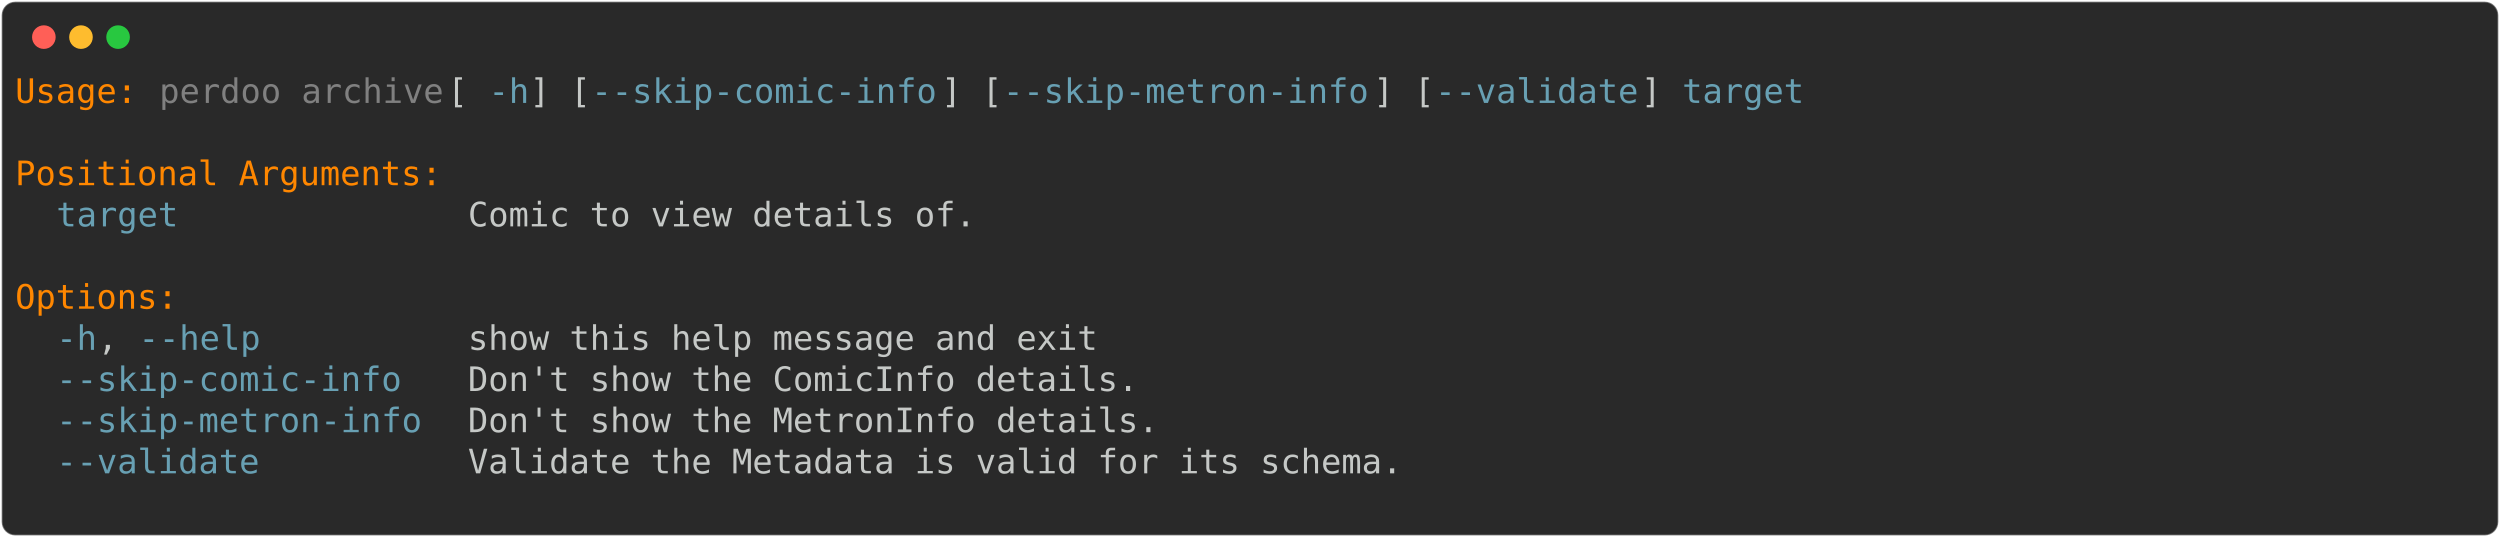
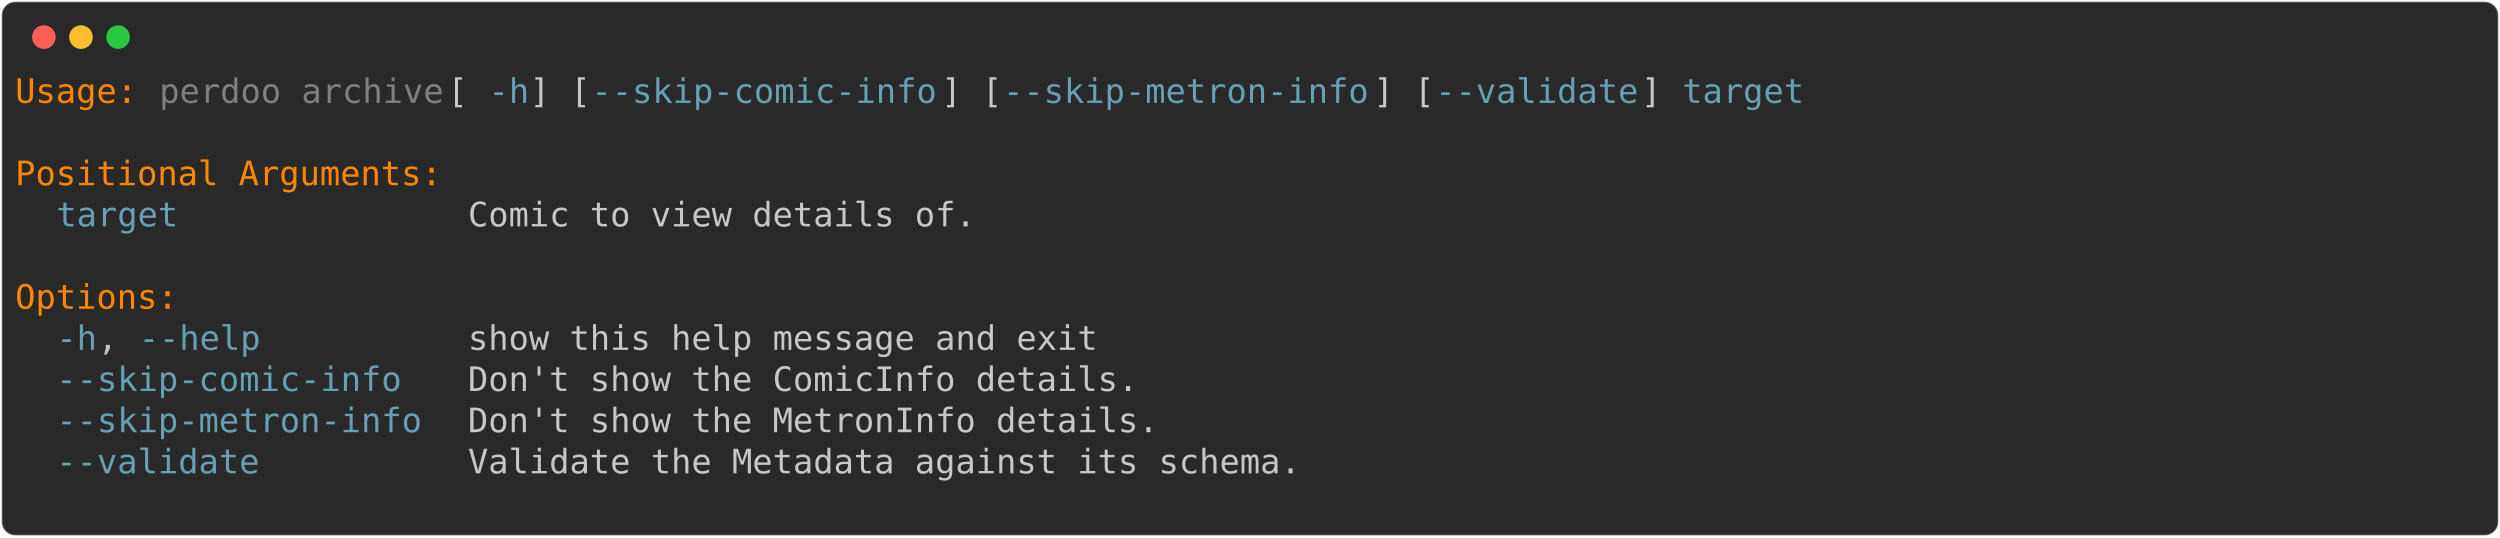
<svg xmlns="http://www.w3.org/2000/svg" class="rich-terminal" viewBox="0 0 1482 318.4">
  <style>

    @font-face {
        font-family: "Fira Code";
        src: local("FiraCode-Regular"),
                url("https://cdnjs.cloudflare.com/ajax/libs/firacode/6.2.0/woff2/FiraCode-Regular.woff2") format("woff2"),
                url("https://cdnjs.cloudflare.com/ajax/libs/firacode/6.2.0/woff/FiraCode-Regular.woff") format("woff");
        font-style: normal;
        font-weight: 400;
    }
    @font-face {
        font-family: "Fira Code";
        src: local("FiraCode-Bold"),
                url("https://cdnjs.cloudflare.com/ajax/libs/firacode/6.2.0/woff2/FiraCode-Bold.woff2") format("woff2"),
                url("https://cdnjs.cloudflare.com/ajax/libs/firacode/6.2.0/woff/FiraCode-Bold.woff") format("woff");
        font-style: bold;
        font-weight: 700;
    }

-     .terminal-4239250199-matrix {
+     .terminal-3930509707-matrix {
        font-family: Fira Code, monospace;
        font-size: 20px;
        line-height: 24.4px;
        font-variant-east-asian: full-width;
    }

-     .terminal-4239250199-title {
+     .terminal-3930509707-title {
        font-size: 18px;
        font-weight: bold;
        font-family: arial;
    }

-     .terminal-4239250199-r1 { fill: #ff8700 }
- .terminal-4239250199-r2 { fill: #c5c8c6 }
- .terminal-4239250199-r3 { fill: #808080 }
- .terminal-4239250199-r4 { fill: #68a0b3 }
+     .terminal-3930509707-r1 { fill: #ff8700 }
+ .terminal-3930509707-r2 { fill: #c5c8c6 }
+ .terminal-3930509707-r3 { fill: #808080 }
+ .terminal-3930509707-r4 { fill: #68a0b3 }
    </style>
  <defs>
-     <clipPath id="terminal-4239250199-clip-terminal">
+     <clipPath id="terminal-3930509707-clip-terminal">
      <rect x="0" y="0" width="1463.0" height="267.4" />
    </clipPath>
-     <clipPath id="terminal-4239250199-line-0">
+     <clipPath id="terminal-3930509707-line-0">
      <rect x="0" y="1.5" width="1464" height="24.65" />
    </clipPath>
-     <clipPath id="terminal-4239250199-line-1">
+     <clipPath id="terminal-3930509707-line-1">
      <rect x="0" y="25.9" width="1464" height="24.65" />
    </clipPath>
-     <clipPath id="terminal-4239250199-line-2">
+     <clipPath id="terminal-3930509707-line-2">
      <rect x="0" y="50.3" width="1464" height="24.65" />
    </clipPath>
-     <clipPath id="terminal-4239250199-line-3">
+     <clipPath id="terminal-3930509707-line-3">
      <rect x="0" y="74.7" width="1464" height="24.65" />
    </clipPath>
-     <clipPath id="terminal-4239250199-line-4">
+     <clipPath id="terminal-3930509707-line-4">
      <rect x="0" y="99.1" width="1464" height="24.65" />
    </clipPath>
-     <clipPath id="terminal-4239250199-line-5">
+     <clipPath id="terminal-3930509707-line-5">
      <rect x="0" y="123.5" width="1464" height="24.65" />
    </clipPath>
-     <clipPath id="terminal-4239250199-line-6">
+     <clipPath id="terminal-3930509707-line-6">
      <rect x="0" y="147.9" width="1464" height="24.65" />
    </clipPath>
-     <clipPath id="terminal-4239250199-line-7">
+     <clipPath id="terminal-3930509707-line-7">
      <rect x="0" y="172.3" width="1464" height="24.65" />
    </clipPath>
-     <clipPath id="terminal-4239250199-line-8">
+     <clipPath id="terminal-3930509707-line-8">
      <rect x="0" y="196.7" width="1464" height="24.65" />
    </clipPath>
-     <clipPath id="terminal-4239250199-line-9">
+     <clipPath id="terminal-3930509707-line-9">
      <rect x="0" y="221.1" width="1464" height="24.65" />
    </clipPath>
  </defs>
  <rect fill="#292929" stroke="rgba(255,255,255,0.35)" stroke-width="1" x="1" y="1" width="1480" height="316.4" rx="8" />
  <g transform="translate(26,22)">
    <circle cx="0" cy="0" r="7" fill="#ff5f57" />
    <circle cx="22" cy="0" r="7" fill="#febc2e" />
    <circle cx="44" cy="0" r="7" fill="#28c840" />
  </g>
-   <g transform="translate(9, 41)" clip-path="url(#terminal-4239250199-clip-terminal)">
-     <g class="terminal-4239250199-matrix">
-       <text class="terminal-4239250199-r1" x="0" y="20" textLength="73.2" clip-path="url(#terminal-4239250199-line-0)">Usage:</text>
-       <text class="terminal-4239250199-r3" x="85.4" y="20" textLength="170.8" clip-path="url(#terminal-4239250199-line-0)">perdoo archive</text>
-       <text class="terminal-4239250199-r2" x="256.2" y="20" textLength="24.4" clip-path="url(#terminal-4239250199-line-0)"> [</text>
-       <text class="terminal-4239250199-r4" x="280.6" y="20" textLength="24.4" clip-path="url(#terminal-4239250199-line-0)">-h</text>
-       <text class="terminal-4239250199-r2" x="305" y="20" textLength="36.6" clip-path="url(#terminal-4239250199-line-0)">] [</text>
-       <text class="terminal-4239250199-r4" x="341.6" y="20" textLength="207.4" clip-path="url(#terminal-4239250199-line-0)">--skip-comic-info</text>
-       <text class="terminal-4239250199-r2" x="549" y="20" textLength="36.6" clip-path="url(#terminal-4239250199-line-0)">] [</text>
-       <text class="terminal-4239250199-r4" x="585.6" y="20" textLength="219.6" clip-path="url(#terminal-4239250199-line-0)">--skip-metron-info</text>
-       <text class="terminal-4239250199-r2" x="805.2" y="20" textLength="36.6" clip-path="url(#terminal-4239250199-line-0)">] [</text>
-       <text class="terminal-4239250199-r4" x="841.8" y="20" textLength="122" clip-path="url(#terminal-4239250199-line-0)">--validate</text>
-       <text class="terminal-4239250199-r2" x="963.8" y="20" textLength="24.4" clip-path="url(#terminal-4239250199-line-0)">] </text>
-       <text class="terminal-4239250199-r4" x="988.2" y="20" textLength="73.2" clip-path="url(#terminal-4239250199-line-0)">target</text>
-       <text class="terminal-4239250199-r2" x="1464" y="20" textLength="12.2" clip-path="url(#terminal-4239250199-line-0)">
+   <g transform="translate(9, 41)" clip-path="url(#terminal-3930509707-clip-terminal)">
+     <g class="terminal-3930509707-matrix">
+       <text class="terminal-3930509707-r1" x="0" y="20" textLength="73.2" clip-path="url(#terminal-3930509707-line-0)">Usage:</text>
+       <text class="terminal-3930509707-r3" x="85.4" y="20" textLength="170.8" clip-path="url(#terminal-3930509707-line-0)">perdoo archive</text>
+       <text class="terminal-3930509707-r2" x="256.2" y="20" textLength="24.4" clip-path="url(#terminal-3930509707-line-0)"> [</text>
+       <text class="terminal-3930509707-r4" x="280.6" y="20" textLength="24.4" clip-path="url(#terminal-3930509707-line-0)">-h</text>
+       <text class="terminal-3930509707-r2" x="305" y="20" textLength="36.6" clip-path="url(#terminal-3930509707-line-0)">] [</text>
+       <text class="terminal-3930509707-r4" x="341.6" y="20" textLength="207.4" clip-path="url(#terminal-3930509707-line-0)">--skip-comic-info</text>
+       <text class="terminal-3930509707-r2" x="549" y="20" textLength="36.6" clip-path="url(#terminal-3930509707-line-0)">] [</text>
+       <text class="terminal-3930509707-r4" x="585.6" y="20" textLength="219.6" clip-path="url(#terminal-3930509707-line-0)">--skip-metron-info</text>
+       <text class="terminal-3930509707-r2" x="805.2" y="20" textLength="36.6" clip-path="url(#terminal-3930509707-line-0)">] [</text>
+       <text class="terminal-3930509707-r4" x="841.8" y="20" textLength="122" clip-path="url(#terminal-3930509707-line-0)">--validate</text>
+       <text class="terminal-3930509707-r2" x="963.8" y="20" textLength="24.4" clip-path="url(#terminal-3930509707-line-0)">] </text>
+       <text class="terminal-3930509707-r4" x="988.2" y="20" textLength="73.2" clip-path="url(#terminal-3930509707-line-0)">target</text>
+       <text class="terminal-3930509707-r2" x="1464" y="20" textLength="12.2" clip-path="url(#terminal-3930509707-line-0)">
</text>
-       <text class="terminal-4239250199-r2" x="1464" y="44.4" textLength="12.2" clip-path="url(#terminal-4239250199-line-1)">
+       <text class="terminal-3930509707-r2" x="1464" y="44.4" textLength="12.2" clip-path="url(#terminal-3930509707-line-1)">
</text>
-       <text class="terminal-4239250199-r1" x="0" y="68.8" textLength="256.2" clip-path="url(#terminal-4239250199-line-2)">Positional Arguments:</text>
-       <text class="terminal-4239250199-r2" x="1464" y="68.8" textLength="12.2" clip-path="url(#terminal-4239250199-line-2)">
+       <text class="terminal-3930509707-r1" x="0" y="68.8" textLength="256.2" clip-path="url(#terminal-3930509707-line-2)">Positional Arguments:</text>
+       <text class="terminal-3930509707-r2" x="1464" y="68.8" textLength="12.2" clip-path="url(#terminal-3930509707-line-2)">
</text>
-       <text class="terminal-4239250199-r4" x="24.4" y="93.2" textLength="73.2" clip-path="url(#terminal-4239250199-line-3)">target</text>
-       <text class="terminal-4239250199-r2" x="268.4" y="93.2" textLength="305" clip-path="url(#terminal-4239250199-line-3)">Comic to view details of.</text>
-       <text class="terminal-4239250199-r2" x="1464" y="93.2" textLength="12.2" clip-path="url(#terminal-4239250199-line-3)">
+       <text class="terminal-3930509707-r4" x="24.4" y="93.2" textLength="73.2" clip-path="url(#terminal-3930509707-line-3)">target</text>
+       <text class="terminal-3930509707-r2" x="268.4" y="93.2" textLength="305" clip-path="url(#terminal-3930509707-line-3)">Comic to view details of.</text>
+       <text class="terminal-3930509707-r2" x="1464" y="93.2" textLength="12.2" clip-path="url(#terminal-3930509707-line-3)">
</text>
-       <text class="terminal-4239250199-r2" x="1464" y="117.6" textLength="12.2" clip-path="url(#terminal-4239250199-line-4)">
+       <text class="terminal-3930509707-r2" x="1464" y="117.6" textLength="12.2" clip-path="url(#terminal-3930509707-line-4)">
</text>
-       <text class="terminal-4239250199-r1" x="0" y="142" textLength="97.6" clip-path="url(#terminal-4239250199-line-5)">Options:</text>
-       <text class="terminal-4239250199-r2" x="1464" y="142" textLength="12.2" clip-path="url(#terminal-4239250199-line-5)">
+       <text class="terminal-3930509707-r1" x="0" y="142" textLength="97.6" clip-path="url(#terminal-3930509707-line-5)">Options:</text>
+       <text class="terminal-3930509707-r2" x="1464" y="142" textLength="12.2" clip-path="url(#terminal-3930509707-line-5)">
</text>
-       <text class="terminal-4239250199-r4" x="24.4" y="166.4" textLength="24.4" clip-path="url(#terminal-4239250199-line-6)">-h</text>
-       <text class="terminal-4239250199-r2" x="48.8" y="166.4" textLength="24.4" clip-path="url(#terminal-4239250199-line-6)">, </text>
-       <text class="terminal-4239250199-r4" x="73.2" y="166.4" textLength="73.2" clip-path="url(#terminal-4239250199-line-6)">--help</text>
-       <text class="terminal-4239250199-r2" x="268.4" y="166.4" textLength="378.2" clip-path="url(#terminal-4239250199-line-6)">show this help message and exit</text>
-       <text class="terminal-4239250199-r2" x="1464" y="166.4" textLength="12.2" clip-path="url(#terminal-4239250199-line-6)">
+       <text class="terminal-3930509707-r4" x="24.4" y="166.4" textLength="24.4" clip-path="url(#terminal-3930509707-line-6)">-h</text>
+       <text class="terminal-3930509707-r2" x="48.8" y="166.4" textLength="24.4" clip-path="url(#terminal-3930509707-line-6)">, </text>
+       <text class="terminal-3930509707-r4" x="73.2" y="166.4" textLength="73.2" clip-path="url(#terminal-3930509707-line-6)">--help</text>
+       <text class="terminal-3930509707-r2" x="268.4" y="166.4" textLength="378.2" clip-path="url(#terminal-3930509707-line-6)">show this help message and exit</text>
+       <text class="terminal-3930509707-r2" x="1464" y="166.4" textLength="12.2" clip-path="url(#terminal-3930509707-line-6)">
</text>
-       <text class="terminal-4239250199-r4" x="24.4" y="190.8" textLength="207.4" clip-path="url(#terminal-4239250199-line-7)">--skip-comic-info</text>
-       <text class="terminal-4239250199-r2" x="268.4" y="190.8" textLength="402.6" clip-path="url(#terminal-4239250199-line-7)">Don't show the ComicInfo details.</text>
-       <text class="terminal-4239250199-r2" x="1464" y="190.8" textLength="12.2" clip-path="url(#terminal-4239250199-line-7)">
+       <text class="terminal-3930509707-r4" x="24.4" y="190.8" textLength="207.4" clip-path="url(#terminal-3930509707-line-7)">--skip-comic-info</text>
+       <text class="terminal-3930509707-r2" x="268.4" y="190.8" textLength="402.6" clip-path="url(#terminal-3930509707-line-7)">Don't show the ComicInfo details.</text>
+       <text class="terminal-3930509707-r2" x="1464" y="190.8" textLength="12.2" clip-path="url(#terminal-3930509707-line-7)">
</text>
-       <text class="terminal-4239250199-r4" x="24.4" y="215.2" textLength="219.6" clip-path="url(#terminal-4239250199-line-8)">--skip-metron-info</text>
-       <text class="terminal-4239250199-r2" x="268.4" y="215.2" textLength="414.8" clip-path="url(#terminal-4239250199-line-8)">Don't show the MetronInfo details.</text>
-       <text class="terminal-4239250199-r2" x="1464" y="215.2" textLength="12.2" clip-path="url(#terminal-4239250199-line-8)">
+       <text class="terminal-3930509707-r4" x="24.4" y="215.2" textLength="219.6" clip-path="url(#terminal-3930509707-line-8)">--skip-metron-info</text>
+       <text class="terminal-3930509707-r2" x="268.4" y="215.2" textLength="414.8" clip-path="url(#terminal-3930509707-line-8)">Don't show the MetronInfo details.</text>
+       <text class="terminal-3930509707-r2" x="1464" y="215.2" textLength="12.2" clip-path="url(#terminal-3930509707-line-8)">
</text>
-       <text class="terminal-4239250199-r4" x="24.4" y="239.6" textLength="122" clip-path="url(#terminal-4239250199-line-9)">--validate</text>
-       <text class="terminal-4239250199-r2" x="268.4" y="239.6" textLength="561.2" clip-path="url(#terminal-4239250199-line-9)">Validate the Metadata is valid for its schema.</text>
-       <text class="terminal-4239250199-r2" x="1464" y="239.6" textLength="12.2" clip-path="url(#terminal-4239250199-line-9)">
+       <text class="terminal-3930509707-r4" x="24.4" y="239.6" textLength="122" clip-path="url(#terminal-3930509707-line-9)">--validate</text>
+       <text class="terminal-3930509707-r2" x="268.4" y="239.6" textLength="500.2" clip-path="url(#terminal-3930509707-line-9)">Validate the Metadata against its schema.</text>
+       <text class="terminal-3930509707-r2" x="1464" y="239.6" textLength="12.2" clip-path="url(#terminal-3930509707-line-9)">
</text>
-       <text class="terminal-4239250199-r2" x="1464" y="264" textLength="12.2" clip-path="url(#terminal-4239250199-line-10)">
+       <text class="terminal-3930509707-r2" x="1464" y="264" textLength="12.2" clip-path="url(#terminal-3930509707-line-10)">
</text>
    </g>
  </g>
</svg>
